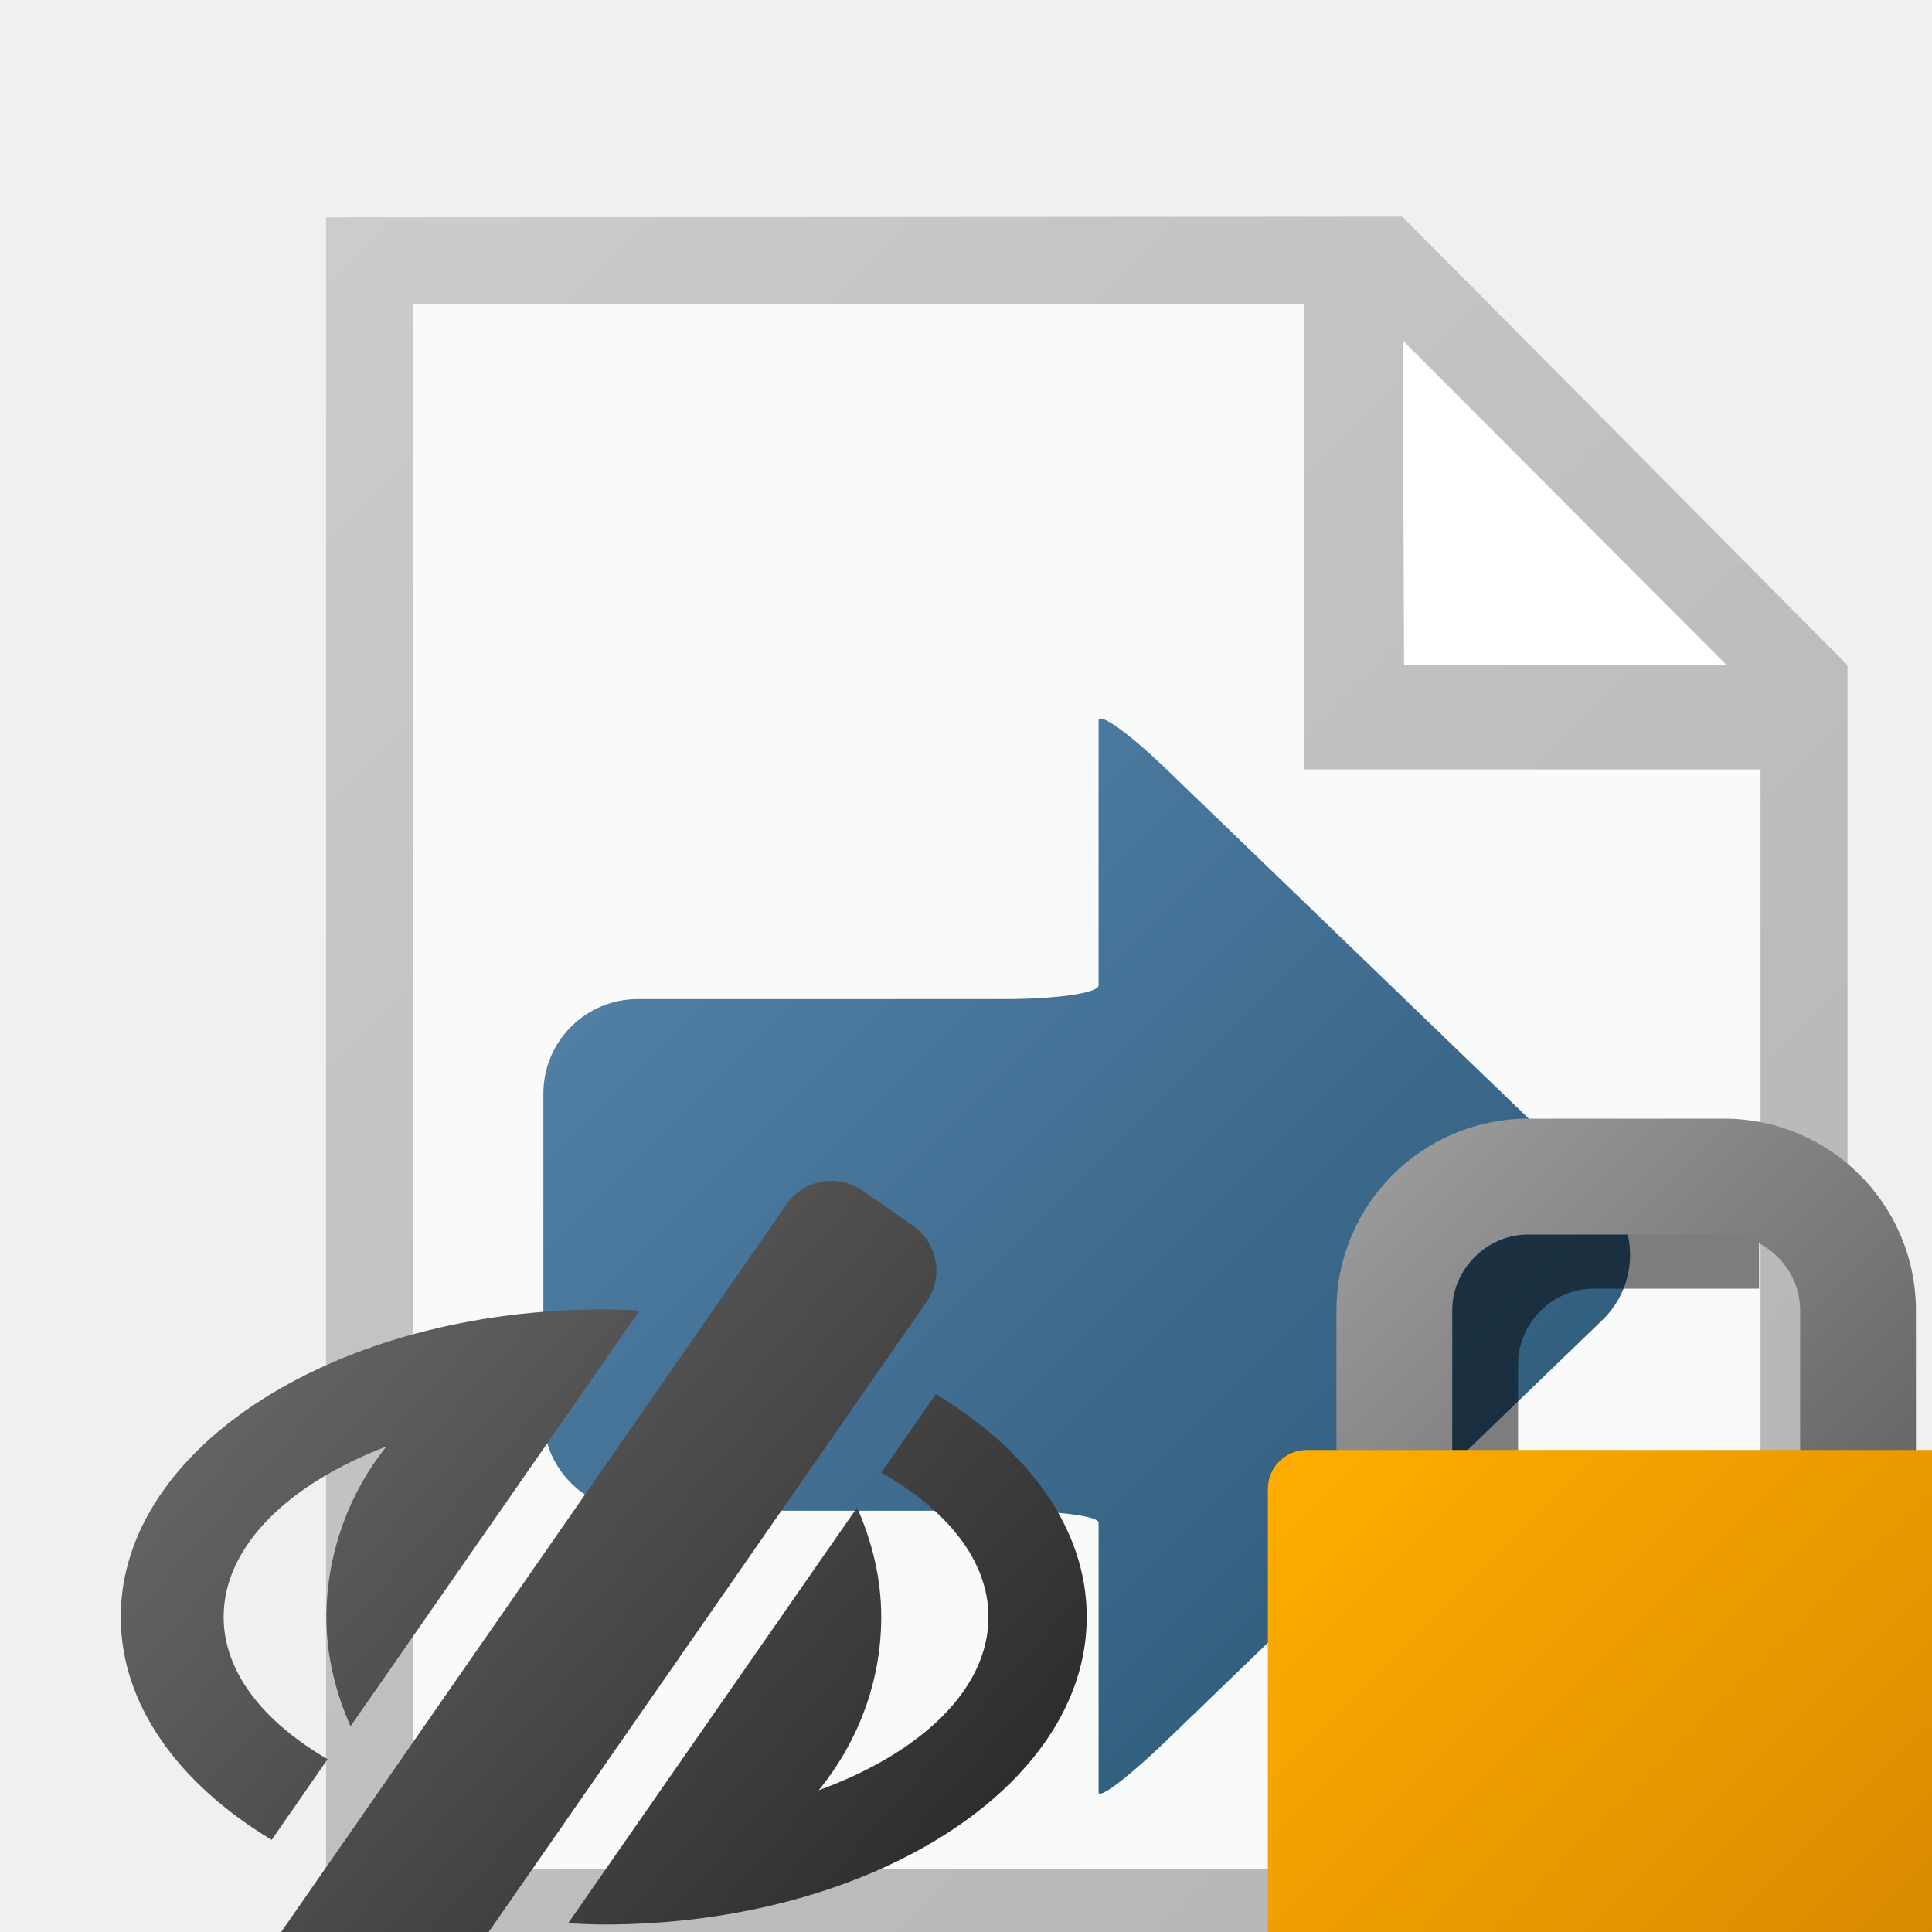
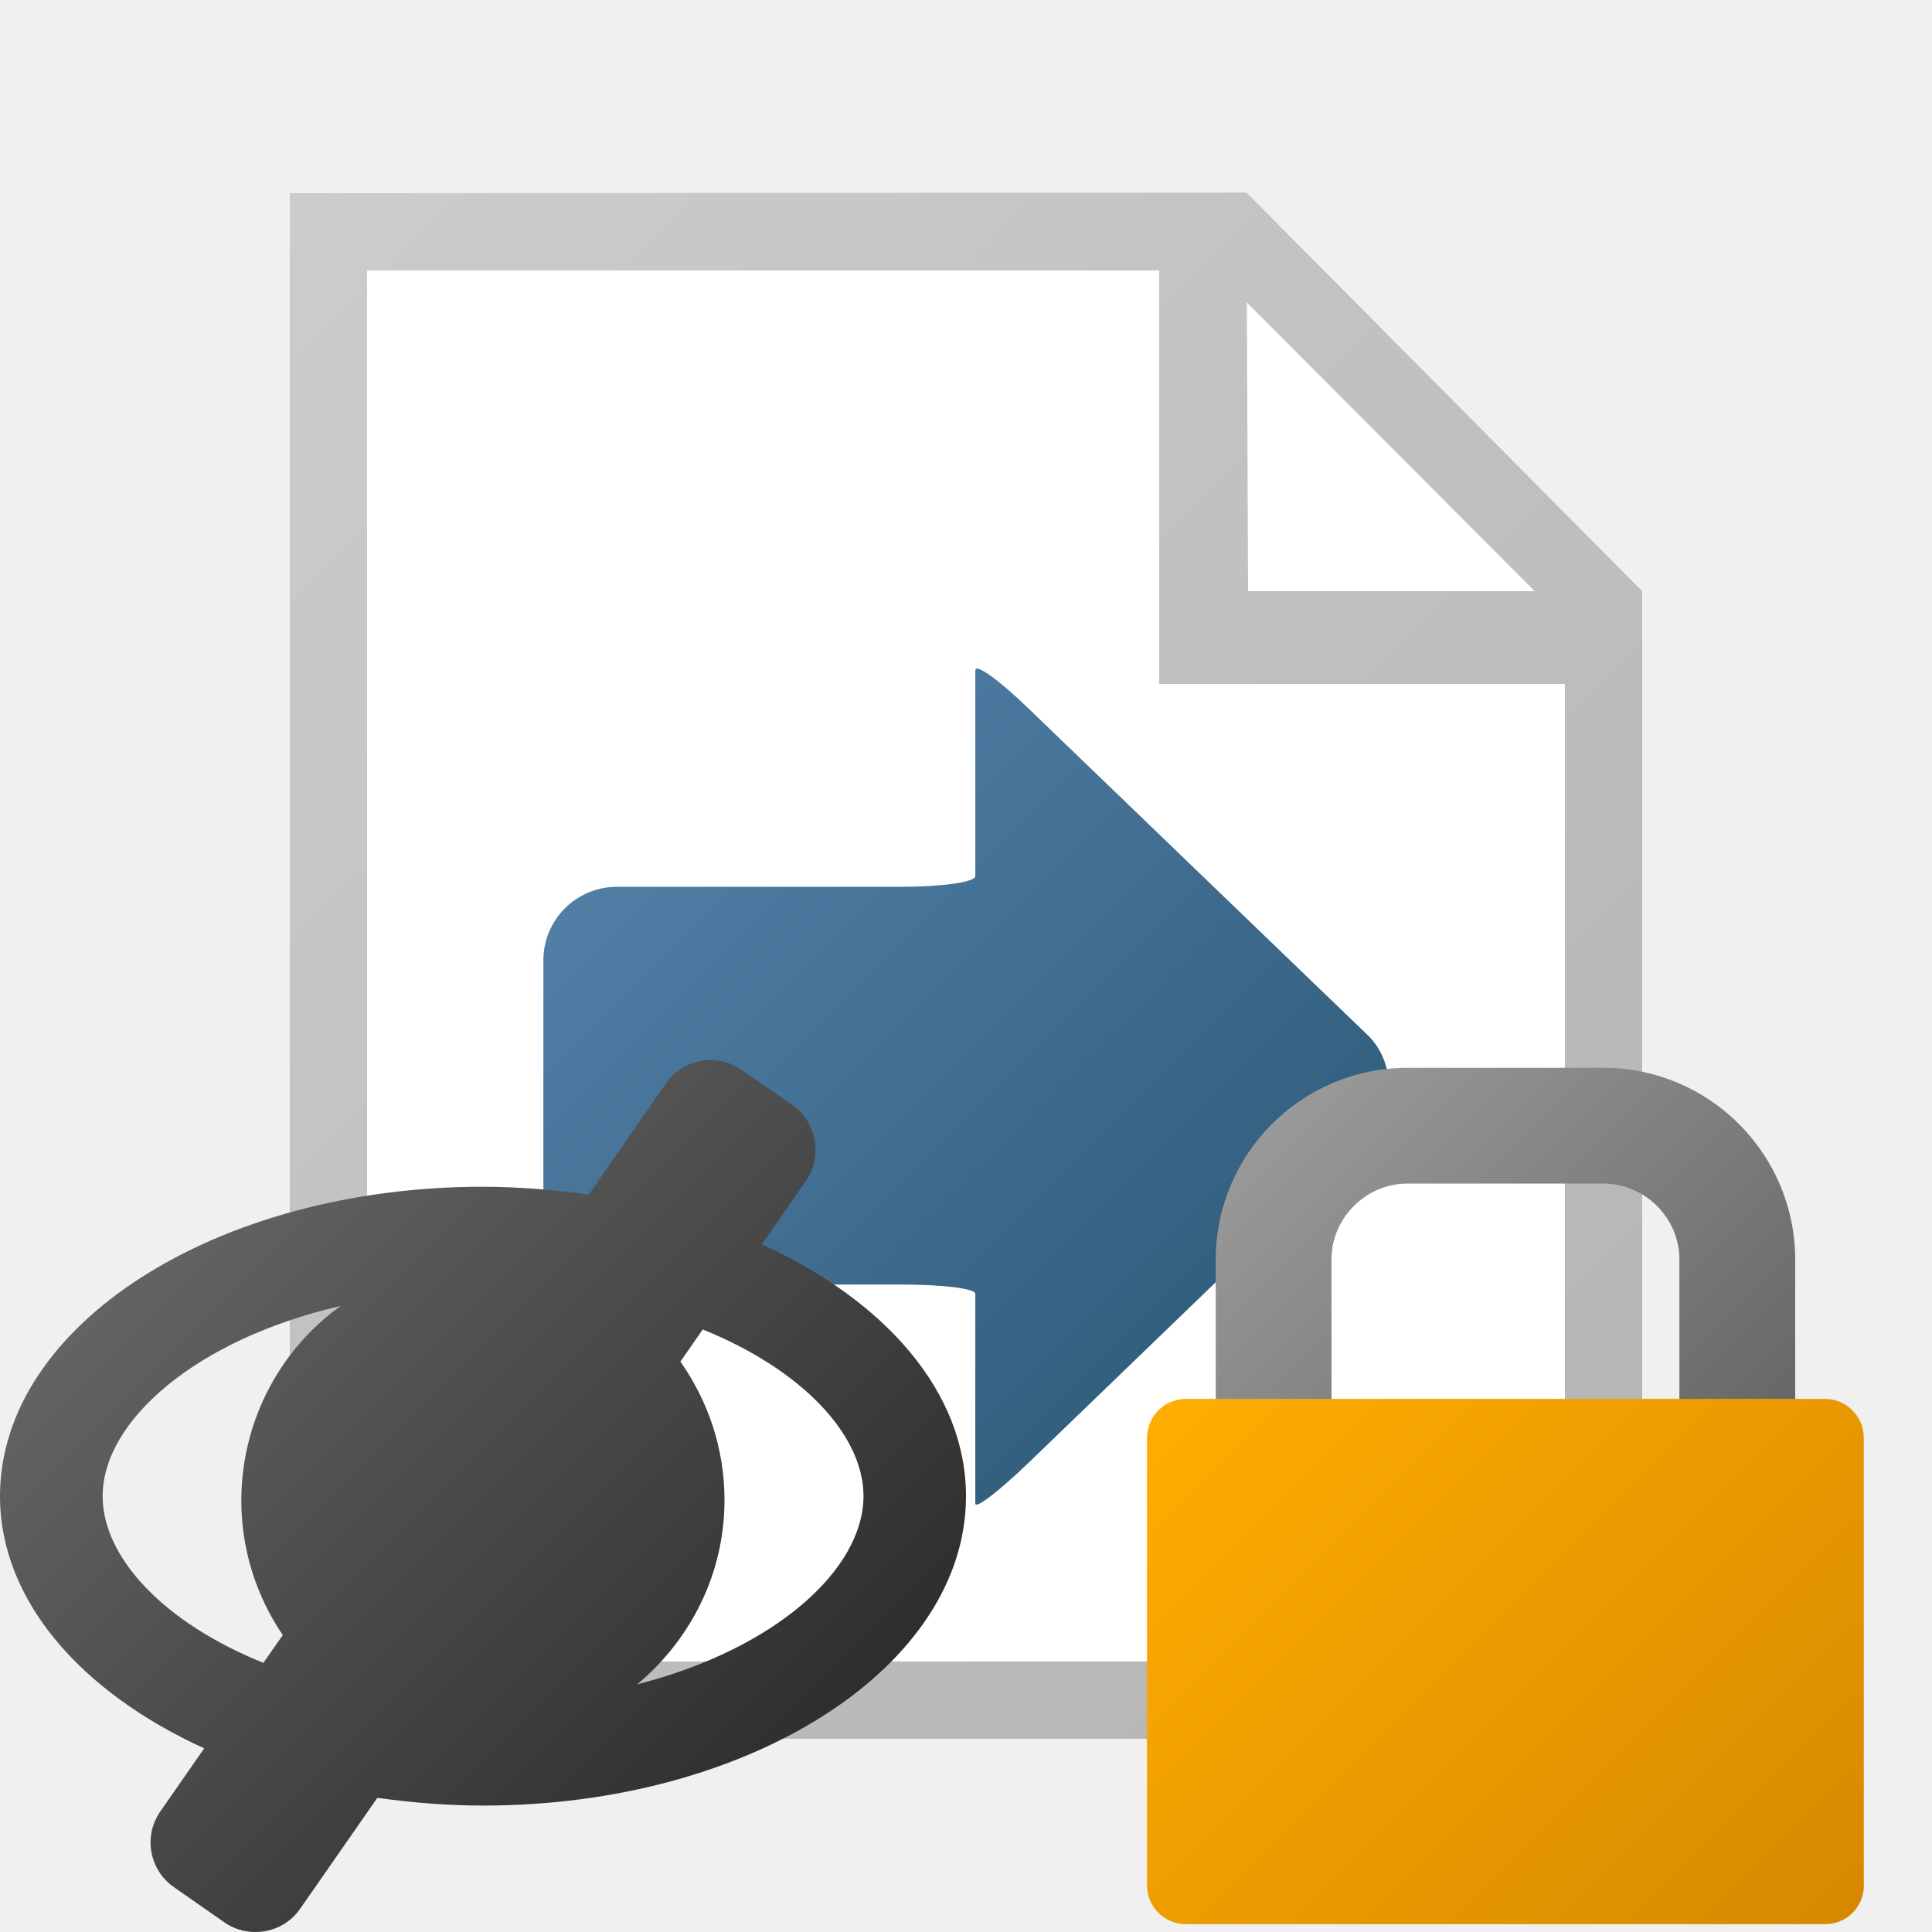
<svg xmlns="http://www.w3.org/2000/svg" width="18" height="18" viewBox="0 0 16 16">
-   <path fill="#FFF" d="M14.76 5.58v10.26H3.24V2.16h8.208l3.312 3.42z" />
-   <path fill="#F9FAFA" d="M14.76 5.58v10.26H3.24V2.16h8.208l3.312 3.42z" />
-   <path fill="#FFF" d="M11.232 2.34l.287 3.6 3.24-.36-3.527-3.24z" />
-   <linearGradient id="a" gradientUnits="userSpaceOnUse" x1="8054.275" y1="-11512.394" x2="8429.275" y2="-11887.394" gradientTransform="matrix(.036 0 0 -.036 -288.624 -411.276)">
+   <path fill="#FFF" d="M13.12 4.96v9.12H2.88V1.92h7.296l2.944 3.04z" />
+   <path fill="#FFF" d="M13.12 4.96v9.12H2.88V1.92h7.296l2.944 3.04z" />
+   <linearGradient id="a" gradientUnits="userSpaceOnUse" x1="45288.328" y1="-64597.055" x2="45663.332" y2="-64972.059" gradientTransform="matrix(.032 0 0 -.032 -1448.045 -2064.288)">
    <stop offset="0" stop-color="#ccc" />
    <stop offset="1" stop-color="#b3b3b3" />
  </linearGradient>
-   <path fill="url(#a)" d="M11.613 1.794L2.7 1.8v14.4h12.6V5.508l-3.687-3.714zm2.686 3.714h-2.671l-.011-2.689 2.682 2.689zm.281 9.972H3.42V2.52h7.38v3.852h3.78v9.108z" />
-   <linearGradient id="b" gradientUnits="userSpaceOnUse" x1="8172.416" y1="-11636.865" x2="8324.791" y2="-11789.242" gradientTransform="matrix(.036 0 0 -.036 -288.624 -411.276)">
+   <path fill="url(#a)" d="M10.323 1.595L2.4 1.6v12.8h11.2V4.896l-3.277-3.301zm2.387 3.301h-2.374l-.01-2.391 2.384 2.391zm.25 8.864H3.04V2.24H9.6v3.424h3.36v8.096z" />
+   <linearGradient id="b" gradientUnits="userSpaceOnUse" x1="32300.098" y1="46044.176" x2="32418.592" y2="46162.672" gradientTransform="matrix(.036 0 0 .036 -1157.46 -1650.732)">
    <stop offset="0" stop-color="#507ea5" />
    <stop offset="1" stop-color="#335f7f" />
  </linearGradient>
-   <path fill="url(#b)" d="M9.098 5.969v2.192c0 .063-.351.113-.78.113H5.28a.782.782 0 0 0-.78.78v2.677c0 .43.351.78.78.78h3.038c.429 0 .78.044.78.099v2.233c0 .063.253-.13.562-.428l3.608-3.481a.75.75 0 0 0 .024-1.06l-.024-.024L9.66 6.371c-.309-.299-.562-.479-.562-.402z" />
-   <path opacity=".5" d="M14.568 12.456h-1.996v-1.159c0-.339.286-.625.625-.625h1.371v-.96h-1.371a1.59 1.59 0 0 0-1.586 1.585v1.159h-.246a.322.322 0 0 0-.322.322v2.59h3.525v-2.912z" />
-   <linearGradient id="c" gradientUnits="userSpaceOnUse" x1="9387.605" y1="-13151.267" x2="9493.414" y2="-13257.075" gradientTransform="matrix(.032 0 0 -.032 -288.628 -411.352)">
+   <path fill="url(#b)" d="M8.077 5.551v1.705c0 .049-.273.088-.607.088H5.107a.609.609 0 0 0-.607.608v2.081c0 .335.273.605.607.605H7.47c.333 0 .607.033.607.076v1.737c0 .05.197-.103.437-.333l2.807-2.707a.588.588 0 0 0 .021-.824l-.021-.02-2.807-2.703c-.24-.233-.437-.373-.437-.313z" />
+   <linearGradient id="c" gradientUnits="userSpaceOnUse" x1="45588.125" y1="-64792.336" x2="45693.91" y2="-64898.121" gradientTransform="matrix(.032 0 0 -.032 -1448.045 -2064.288)">
    <stop offset="0" stop-color="#999" />
    <stop offset="1" stop-color="#666" />
  </linearGradient>
-   <path fill="url(#c)" d="M12.027 12.168V10.85c0-.34.287-.626.626-.626h1.629c.339 0 .626.286.626.626v1.318h.959V10.85a1.59 1.59 0 0 0-1.585-1.586h-1.629a1.59 1.59 0 0 0-1.585 1.586v1.318h.959z" />
-   <linearGradient id="d" gradientUnits="userSpaceOnUse" x1="9363.063" y1="-13220.554" x2="9517.918" y2="-13375.409" gradientTransform="matrix(.032 0 0 -.032 -288.628 -411.352)">
+   <path fill="url(#c)" d="M11.027 11.745v-1.318c0-.34.287-.625.625-.625h1.63c.339 0 .626.285.626.625v1.318h.959v-1.318a1.59 1.59 0 0 0-1.585-1.584h-1.63a1.59 1.59 0 0 0-1.584 1.584v1.318h.959z" />
+   <linearGradient id="d" gradientUnits="userSpaceOnUse" x1="45563.586" y1="-64861.586" x2="45718.441" y2="-65016.441" gradientTransform="matrix(.032 0 0 -.032 -1448.045 -2064.288)">
    <stop offset="0" stop-color="#ffad00" />
    <stop offset="1" stop-color="#d68900" />
  </linearGradient>
-   <path fill="url(#d)" d="M16.436 16.037a.321.321 0 0 1-.322.322h-5.291a.322.322 0 0 1-.323-.322V12.33c0-.178.145-.322.323-.322h5.291c.179 0 .322.145.322.322v3.707z" />
-   <linearGradient id="e" gradientUnits="userSpaceOnUse" x1="290.122" y1="-404.091" x2="295.205" y2="-408.612" gradientTransform="matrix(1 0 0 -1 -287.66 -392.96)">
+   <path fill="url(#d)" d="M15.436 15.614a.32.32 0 0 1-.318.321H9.822a.322.322 0 0 1-.323-.321v-3.707c0-.179.146-.322.323-.322h5.291c.179 0 .322.146.322.322v3.707h.001z" />
+   <linearGradient id="e" gradientUnits="userSpaceOnUse" x1="289.286" y1="-404.974" x2="294.037" y2="-409.725" gradientTransform="matrix(1 0 0 -1 -287.66 -394.96)">
    <stop offset="0" stop-color="#636363" />
    <stop offset="1" stop-color="#2e2e2e" />
  </linearGradient>
-   <path fill="url(#e)" d="M9 13.391c0 1.406-1.791 2.547-4 2.547-.1 0-.197-.006-.295-.01l2.393-3.443c.123.279.2.582.2.906 0 .545-.198 1.041-.517 1.435.848-.31 1.405-.836 1.405-1.435 0-.465-.34-.885-.888-1.195l.452-.65c.769.462 1.25 1.116 1.25 1.845zm-7.148 0c0-.584.534-1.1 1.348-1.412a2.279 2.279 0 0 0-.497 1.412c0 .324.077.627.2.905l2.393-3.442a4.85 4.85 0 0 0-.296-.01c-2.209 0-4 1.139-4 2.547 0 .728.481 1.383 1.25 1.846l.463-.668c-.531-.309-.861-.721-.861-1.178zM7.56 10.15l-.417-.289a.45.45 0 0 0-.629.113l-.646.93-1.416 2.039-1.663 2.395-.093.133-.368.53a.45.45 0 0 0 .113.628l.417.291c.078.055.167.08.257.08a.448.448 0 0 0 .371-.193l4.188-6.027a.454.454 0 0 0-.114-.63z" />
+   <path fill="url(#e)" d="M6.309 10.305l.365-.525a.455.455 0 0 0-.113-.63l-.418-.289a.45.45 0 0 0-.629.113l-.639.92A6.207 6.207 0 0 0 4 9.828c-2.209 0-4 1.146-4 2.563 0 .863.671 1.623 1.691 2.088l-.363.522a.45.45 0 0 0 .113.628l.417.291c.078.055.167.08.257.08a.448.448 0 0 0 .371-.193l.639-.918c.283.039.574.064.875.064 2.209 0 4-1.146 4-2.563 0-.863-.671-1.62-1.691-2.085zM.85 12.391c0-.623.771-1.298 1.971-1.576a1.987 1.987 0 0 0-.479 2.726l-.161.23c-.827-.333-1.331-.875-1.331-1.38zm4.427 1.558c.439-.367.723-.911.723-1.527 0-.428-.137-.82-.365-1.146l.185-.266c.829.336 1.331.876 1.331 1.381-.001.606-.728 1.265-1.874 1.558z" />
</svg>
